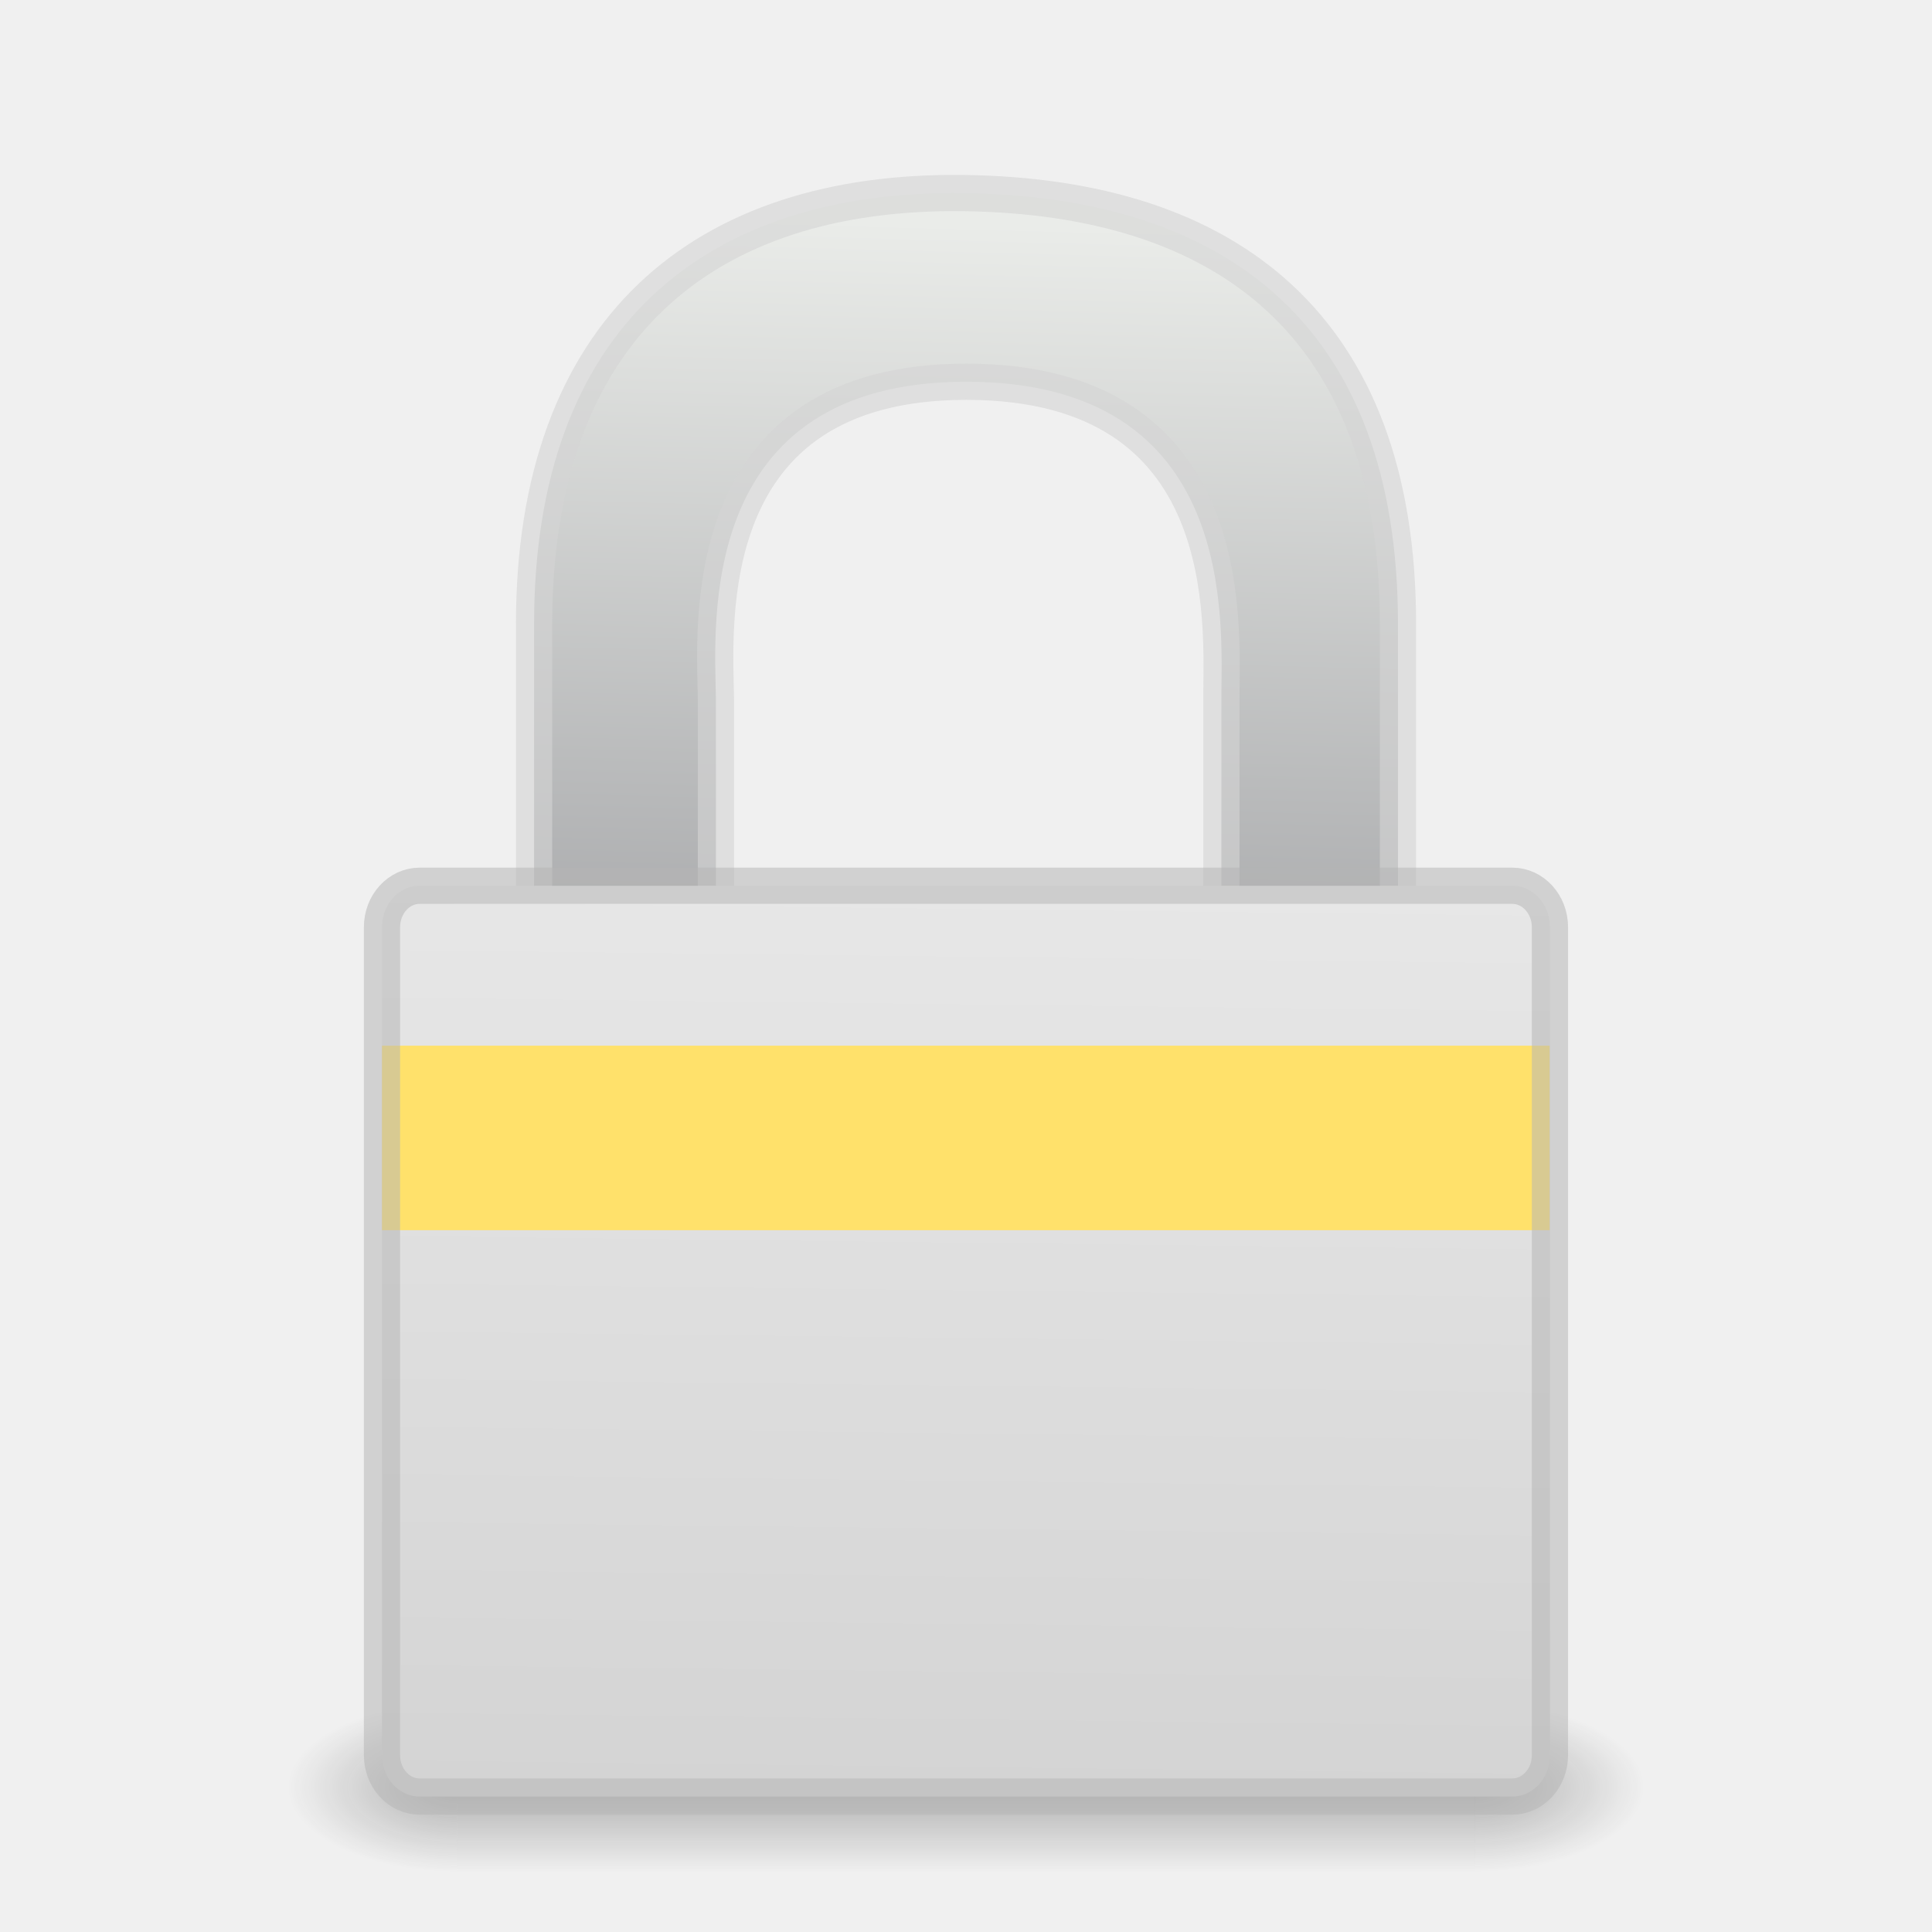
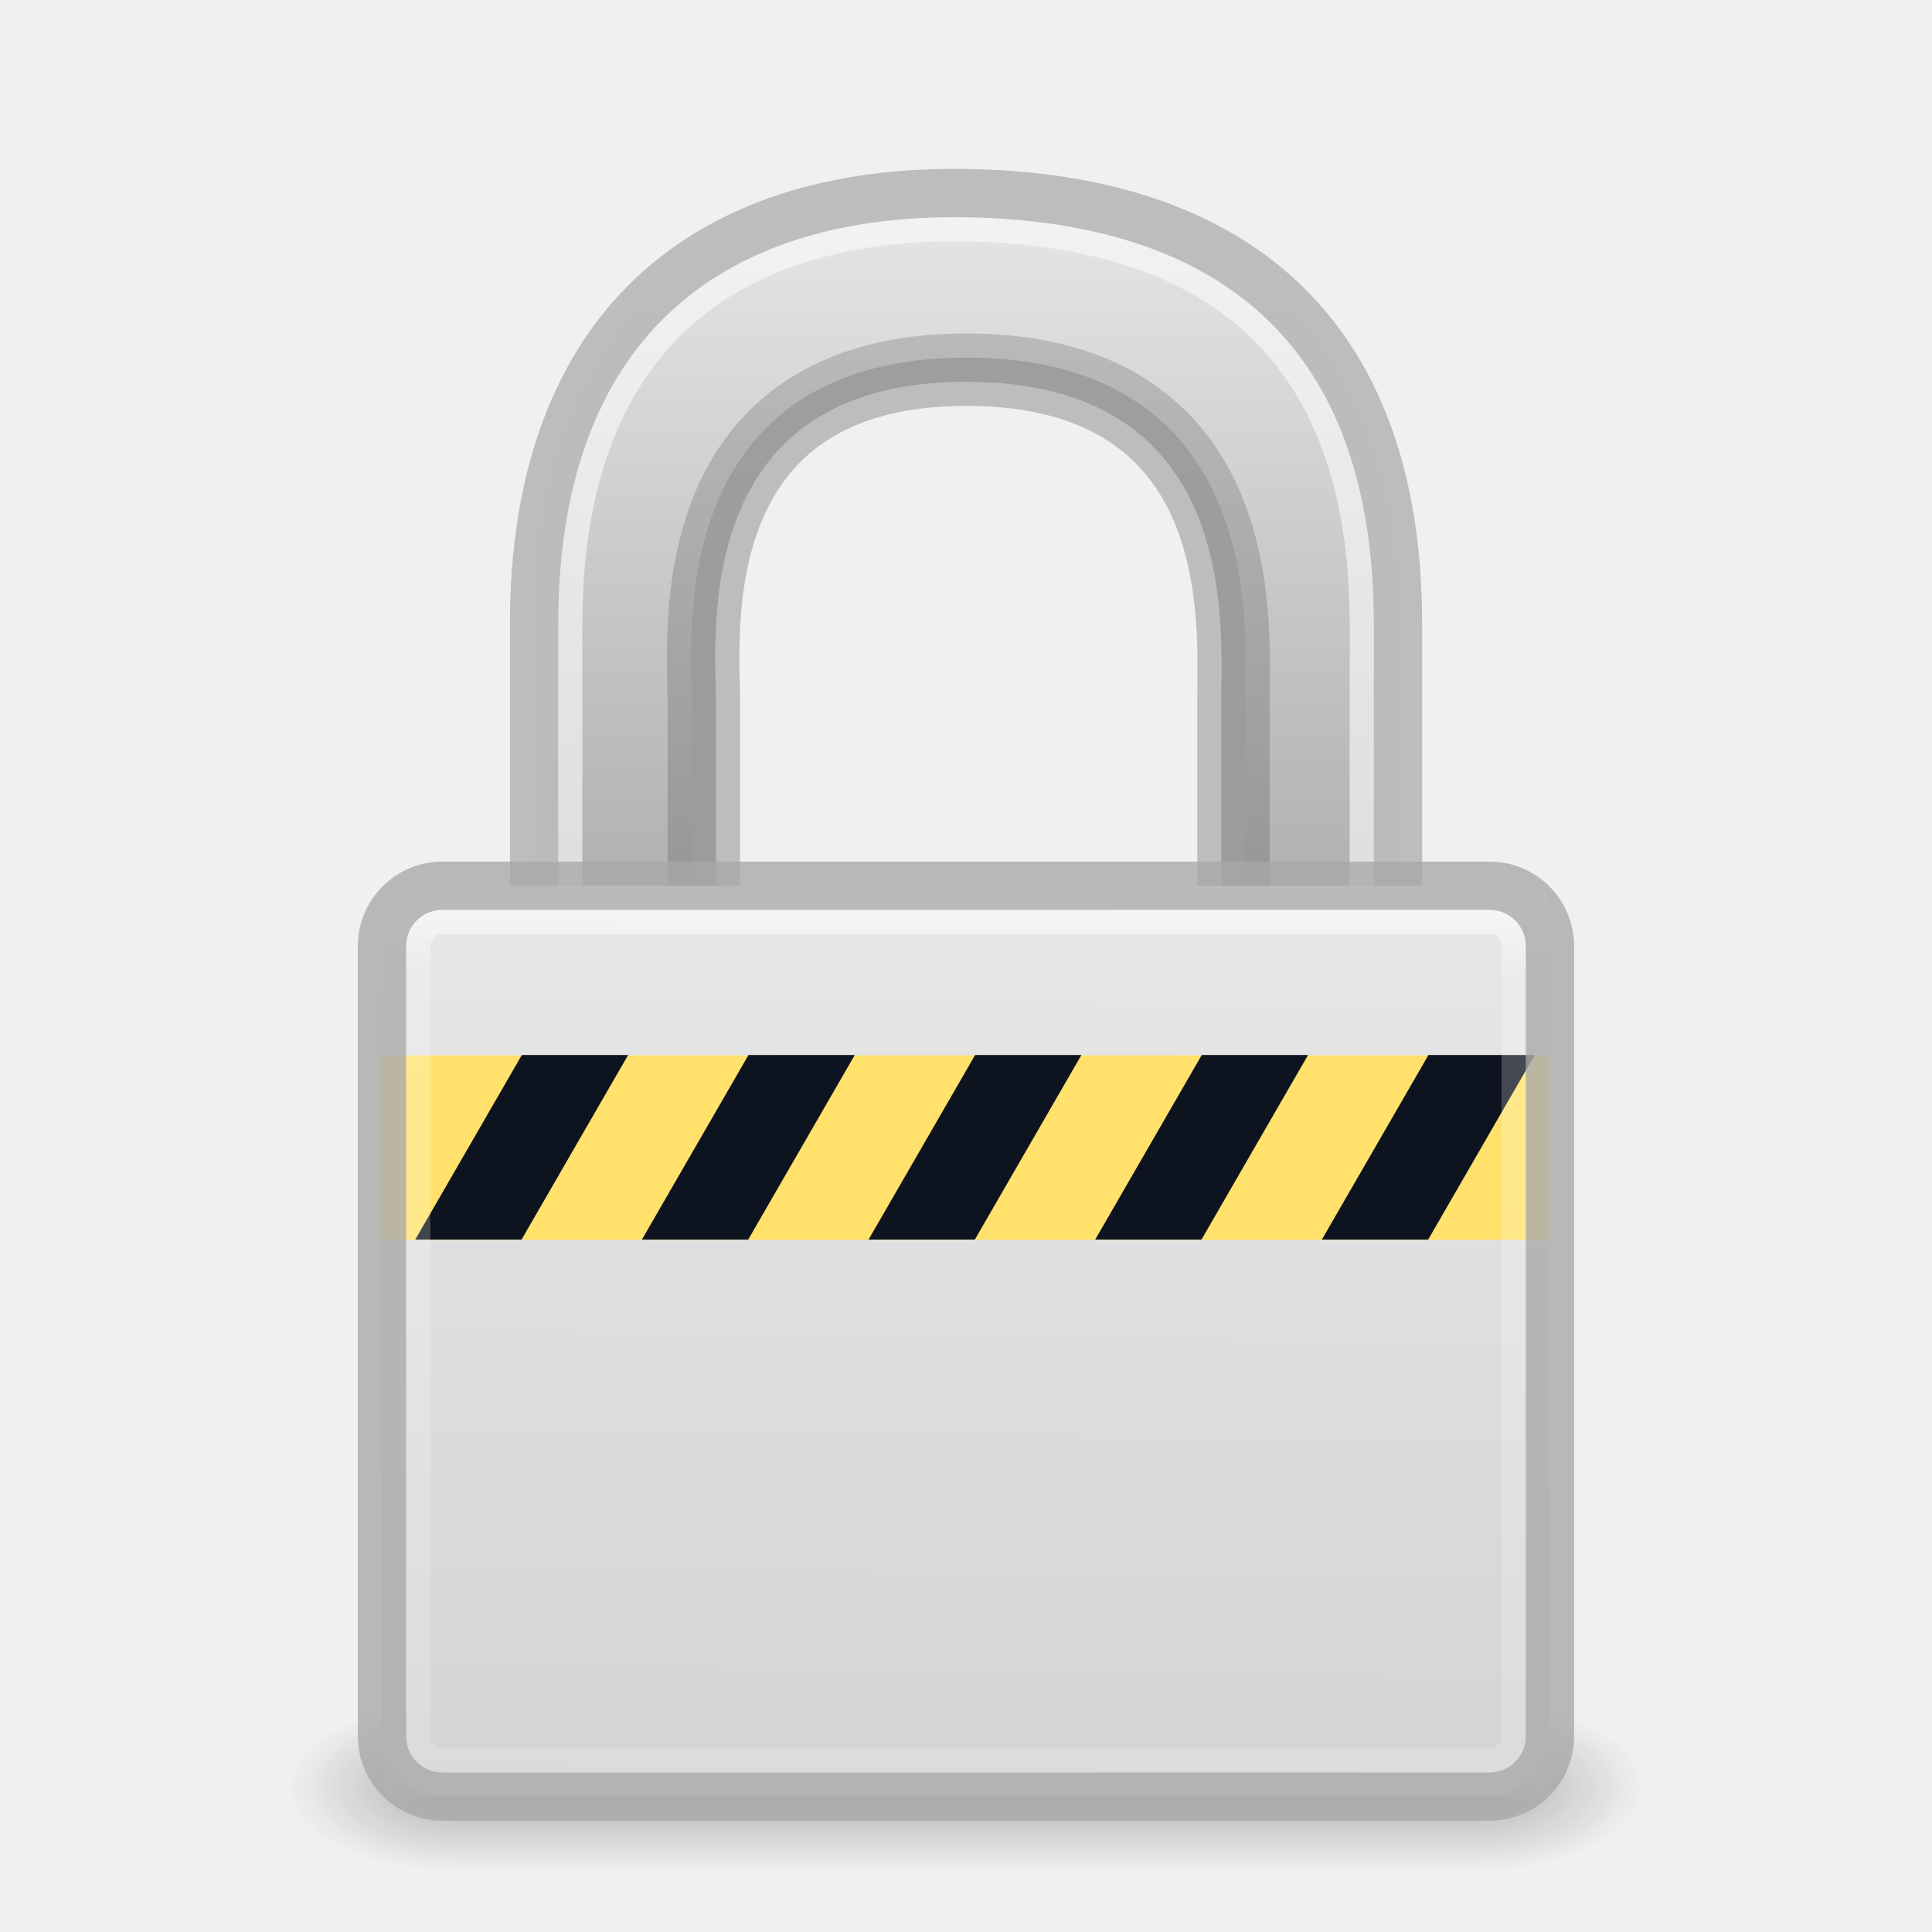
<svg xmlns="http://www.w3.org/2000/svg" xmlns:xlink="http://www.w3.org/1999/xlink" width="32" height="32" viewBox="0 0 32 32" version="1.1" id="SVGRoot">
  <defs id="defs3729">
+     <linearGradient id="linearGradient1091">
+       <stop offset="0" style="stop-color:#ffffff;stop-opacity:1" id="stop1083" />
+       <stop offset="0.089" style="stop-color:#ffffff;stop-opacity:0.235" id="stop1085" />
+       <stop offset="0.915" style="stop-color:#ffffff;stop-opacity:0.157" id="stop1087" />
+       <stop offset="1" style="stop-color:#ffffff;stop-opacity:0.392" id="stop1089" />
+     </linearGradient>
    <linearGradient id="linearGradient2127">
      <stop offset="0" style="stop-color:#eaece9;stop-opacity:1" id="stop2123" />
      <stop offset="1" style="stop-color:#abacae;stop-opacity:1" id="stop2125" />
    </linearGradient>
    <linearGradient id="linearGradient2081">
      <stop offset="0" style="stop-color:#ffffff;stop-opacity:1" id="stop2073" />
      <stop offset="0.107" style="stop-color:#ffffff;stop-opacity:0.235" id="stop2075" />
      <stop offset="0.932" style="stop-color:#ffffff;stop-opacity:0.157" id="stop2077" />
      <stop offset="1" style="stop-color:#ffffff;stop-opacity:0.392" id="stop2079" />
    </linearGradient>
    <linearGradient id="linearGradient2049">
      <stop offset="0" style="stop-color:#ffffff;stop-opacity:1" id="stop2041" />
      <stop offset="0.142" style="stop-color:#ffffff;stop-opacity:0.235" id="stop2043" />
      <stop offset="0.986" style="stop-color:#ffffff;stop-opacity:0.157" id="stop2045" />
      <stop offset="1" style="stop-color:#ffffff;stop-opacity:0.392" id="stop2047" />
    </linearGradient>
    <linearGradient id="linearGradient2005">
      <stop style="stop-color:#d4d4d4;stop-opacity:1;" offset="0" id="stop2001" />
      <stop style="stop-color:#fafafa;stop-opacity:1" offset="1" id="stop2003" />
    </linearGradient>
    <linearGradient id="linearGradient1442">
      <stop style="stop-color:#f8ffff;stop-opacity:1" offset="0" id="stop1438" />
      <stop style="stop-color:#fafafa;stop-opacity:1" offset="1" id="stop1440" />
    </linearGradient>
    <linearGradient id="linearGradient884">
      <stop style="stop-color:#36bebe;stop-opacity:1" offset="0" id="stop880" />
      <stop style="stop-color:#8cfcff;stop-opacity:1" offset="1" id="stop882" />
    </linearGradient>
    <filter style="color-interpolation-filters:sRGB" id="filter2385" x="-0.061" width="1.121" y="-1.914" height="4.828">
      <feGaussianBlur stdDeviation="1.209" id="feGaussianBlur2387" />
    </filter>
    <linearGradient xlink:href="#linearGradient884" id="linearGradient886" x1="7.894" y1="14.762" x2="7.841" y2="0.929" gradientUnits="userSpaceOnUse" gradientTransform="matrix(7.069583,0,0,7.069583,8.443331,-105.5567)" />
    <linearGradient xlink:href="#linearGradient1442" id="linearGradient1444" x1="24.049" y1="-21.021" x2="23.996" y2="5.098" gradientUnits="userSpaceOnUse" gradientTransform="matrix(2.131066,0,0,2.065559,13.85441,-34.62326)" />
    <linearGradient x1="76.523" y1="-9.023" x2="76.523" y2="3.451" id="linearGradient3149" xlink:href="#linearGradient4113" gradientUnits="userSpaceOnUse" gradientTransform="matrix(0.8955358,0,0,-0.8966327,-111.317,-44.54436)" />
    <linearGradient id="linearGradient4113">
      <stop id="stop4115" style="stop-color:#000000;stop-opacity:1" offset="0" />
      <stop id="stop4117" style="stop-color:#000000;stop-opacity:0" offset="1" />
    </linearGradient>
    <linearGradient x1="24" y1="5" x2="24" y2="43" id="linearGradient3159" xlink:href="#linearGradient3924-776" gradientUnits="userSpaceOnUse" gradientTransform="matrix(2.542396,0,0,2.542395,3.982518,-110.0175)" />
    <linearGradient id="linearGradient3924-776">
      <stop id="stop3124" style="stop-color:#ffffff;stop-opacity:1" offset="0" />
      <stop id="stop3126" style="stop-color:#ffffff;stop-opacity:0.235" offset="0.063" />
      <stop id="stop3128" style="stop-color:#ffffff;stop-opacity:0.157" offset="0.951" />
      <stop id="stop3130" style="stop-color:#ffffff;stop-opacity:0.392" offset="1" />
    </linearGradient>
    <radialGradient cx="6.73" cy="9.957" r="12.672" fx="6.2" fy="9.957" id="radialGradient3395" xlink:href="#linearGradient2867-449-88-871-390-598-476-591-434-148-57-177-8-3-3-6-4-8-8-8-5" gradientUnits="userSpaceOnUse" gradientTransform="matrix(0,25.08328,-30.79425,0,254.8159,-322.342)" />
    <linearGradient id="linearGradient2867-449-88-871-390-598-476-591-434-148-57-177-8-3-3-6-4-8-8-8-5">
      <stop id="stop3750-1-0-7-6-6-1-3-9-3" style="stop-color:#919caf;stop-opacity:1" offset="0" />
      <stop id="stop3752-3-7-4-0-32-8-923-0-7" style="stop-color:#68758e;stop-opacity:1" offset="0.262" />
      <stop id="stop3754-1-8-5-2-7-6-7-1-9" style="stop-color:#485a6c;stop-opacity:1" offset="0.705" />
      <stop id="stop3756-1-6-2-6-6-1-96-6-0" style="stop-color:#444c5c;stop-opacity:1" offset="1" />
    </linearGradient>
    <radialGradient cx="4.993" cy="43.5" r="2.5" fx="4.993" fy="43.5" id="radialGradient2455-1" xlink:href="#linearGradient3688-166-749-5" gradientUnits="userSpaceOnUse" gradientTransform="matrix(2.003784,0,0,1.4,27.98813,-17.4)" />
    <linearGradient id="linearGradient3688-166-749-5">
      <stop id="stop2883-0" style="stop-color:#181818;stop-opacity:1" offset="0" />
      <stop id="stop2885-5" style="stop-color:#181818;stop-opacity:0" offset="1" />
    </linearGradient>
    <radialGradient cx="4.993" cy="43.5" r="2.5" fx="4.993" fy="43.5" id="radialGradient2457-5" xlink:href="#linearGradient3688-166-749-5" gradientUnits="userSpaceOnUse" gradientTransform="matrix(2.003784,0,0,1.4,-20.01187,-104.4)" />
    <linearGradient x1="25.058" y1="47.028" x2="25.058" y2="39.999" id="linearGradient2459-7" xlink:href="#linearGradient3702-501-757-0" gradientUnits="userSpaceOnUse" />
    <linearGradient id="linearGradient3702-501-757-0">
      <stop id="stop2895-0" style="stop-color:#181818;stop-opacity:0" offset="0" />
      <stop id="stop2897-2" style="stop-color:#181818;stop-opacity:1" offset="0.5" />
      <stop id="stop2899-6" style="stop-color:#181818;stop-opacity:0" offset="1" />
    </linearGradient>
    <radialGradient cx="-4.029" cy="93.468" r="35.338" fx="-4.029" fy="93.468" id="radialGradient4377" xlink:href="#linearGradient4113" gradientUnits="userSpaceOnUse" gradientTransform="matrix(1.556392,0,0,0.1697883,70.27036,-14.8689)" />
    <linearGradient x1="8.643" y1="27.5" x2="23.3" y2="27.5" id="linearGradient3888-76" xlink:href="#linearGradient6057-35" gradientUnits="userSpaceOnUse" gradientTransform="matrix(-1.867169,0,0,1.500012,193.5339,-73.01307)" />
    <linearGradient id="linearGradient6057-35">
      <stop id="stop6059-0" style="stop-color:#ffffff;stop-opacity:1" offset="0" />
      <stop id="stop6061-4" style="stop-color:#ffffff;stop-opacity:0" offset="1" />
    </linearGradient>
    <linearGradient x1="8.643" y1="27.5" x2="23.3" y2="27.5" id="linearGradient3927-6" xlink:href="#linearGradient4113" gradientUnits="userSpaceOnUse" gradientTransform="matrix(-1.867169,0,0,1.500012,165.0446,-73.10499)" />
    <linearGradient x1="21.771" y1="14.871" x2="21.771" y2="27.925" id="linearGradient3059" xlink:href="#linearGradient5443" gradientUnits="userSpaceOnUse" gradientTransform="matrix(1.526316,0,0,1.428571,139.827,-54.47692)" />
    <linearGradient id="linearGradient5443">
      <stop id="stop5445" style="stop-color:#ffffff;stop-opacity:1" offset="0" />
      <stop id="stop5447" style="stop-color:#ffffff;stop-opacity:0.235" offset="0.033" />
      <stop id="stop5449" style="stop-color:#ffffff;stop-opacity:0.157" offset="0.986" />
      <stop id="stop5451" style="stop-color:#ffffff;stop-opacity:0.392" offset="1" />
    </linearGradient>
    <linearGradient x1="9" y1="29" x2="9" y2="14" id="linearGradient3062" xlink:href="#linearGradient6057-35" gradientUnits="userSpaceOnUse" gradientTransform="matrix(1.000008,0,0,1.400011,169.2483,-6.337521)" />
    <linearGradient x1="9" y1="29" x2="9" y2="14" id="linearGradient3065" xlink:href="#linearGradient6057-35" gradientUnits="userSpaceOnUse" gradientTransform="matrix(1.000008,0,0,1.400011,142.2481,-6.337521)" />
    <linearGradient x1="24" y1="29" x2="24" y2="14" id="linearGradient3068" xlink:href="#linearGradient5475" gradientUnits="userSpaceOnUse" gradientTransform="matrix(1.333333,0,0,1.400011,144.9147,-53.86295)" />
    <linearGradient id="linearGradient5475">
      <stop id="stop5477" style="stop-color:#d88f22;stop-opacity:1" offset="0" />
      <stop id="stop5479" style="stop-color:#d88f22;stop-opacity:0" offset="1" />
    </linearGradient>
    <linearGradient x1="9" y1="29" x2="9" y2="14" id="linearGradient3071" xlink:href="#linearGradient5475" gradientUnits="userSpaceOnUse" gradientTransform="matrix(1.333333,0,0,1.400011,140.9148,-53.86295)" />
    <radialGradient cx="16.824" cy="11.368" r="10.5" fx="16.777" fy="11.597" id="radialGradient3074" xlink:href="#linearGradient5409" gradientUnits="userSpaceOnUse" gradientTransform="matrix(0,2.22619,-3.210056,0,200.7402,-70.1533)" />
    <linearGradient id="linearGradient5409">
      <stop id="stop5411" style="stop-color:#f2e0c4;stop-opacity:1" offset="0" />
      <stop id="stop5559" style="stop-color:#e5af5b;stop-opacity:1" offset="0.765" />
      <stop id="stop5413" style="stop-color:#af6900;stop-opacity:1" offset="1" />
    </linearGradient>
-     <linearGradient x1="25.058" y1="47.028" x2="25.058" y2="39.999" id="linearGradient3087" xlink:href="#linearGradient3702-501-757-0" gradientUnits="userSpaceOnUse" gradientTransform="matrix(0.6017469,0,0,0.4011645,1.558075,108.1505)" />
+     <linearGradient x1="25.058" y1="47.028" x2="25.058" y2="39.999" id="linearGradient3087" xlink:href="#linearGradient3702-501-757-0" gradientUnits="userSpaceOnUse" gradientTransform="matrix(0.601747,0,0,0.4011645,1.558075,108.1505)" />
    <radialGradient cx="4.993" cy="43.5" r="2.5" fx="4.993" fy="43.5" id="radialGradient3090" xlink:href="#linearGradient3688-166-749-5" gradientUnits="userSpaceOnUse" gradientTransform="matrix(1.125386,0,0,0.5616303,-13.19851,-150.032)" />
    <radialGradient cx="4.993" cy="43.5" r="2.5" fx="4.993" fy="43.5" id="radialGradient3093" xlink:href="#linearGradient3688-166-749-5" gradientUnits="userSpaceOnUse" gradientTransform="matrix(1.125386,0,0,0.5616303,18.80149,101.1702)" />
    <radialGradient cx="18.031" cy="6.281" r="3.182" fx="18.031" fy="6.281" id="radialGradient3328" xlink:href="#linearGradient6057-35" gradientUnits="userSpaceOnUse" gradientTransform="matrix(0.9605048,0,0,0.9968005,140.6021,-58.40987)" />
    <linearGradient x1="32.128" y1="13.789" x2="35.021" y2="13.789" id="linearGradient3326" xlink:href="#linearGradient4113" gradientUnits="userSpaceOnUse" gradientTransform="matrix(-0.8563683,0,0,0.9968005,185.2485,-57.25031)" />
    <linearGradient x1="35.005" y1="14.85" x2="33.004" y2="14.85" id="linearGradient3324" xlink:href="#linearGradient4113" gradientUnits="userSpaceOnUse" gradientTransform="matrix(0.8563683,0,0,0.9968005,145.0769,-57.25031)" />
    <linearGradient id="linearGradient10591-4">
      <stop id="stop10593-3" style="stop-color:#cad0c6;stop-opacity:1" offset="0" />
      <stop id="stop10599-8" style="stop-color:#eaece9;stop-opacity:1" offset="0.5" />
      <stop id="stop10595-4" style="stop-color:#c5cbc0;stop-opacity:1" offset="1" />
    </linearGradient>
-     <linearGradient x1="24.937" y1="5.752" x2="24.499" y2="25.013" id="linearGradient4076" xlink:href="#linearGradient2127" gradientUnits="userSpaceOnUse" gradientTransform="matrix(0.5327226,0,0,0.6200815,3.177315,96.15061)" />
-     <mask maskUnits="userSpaceOnUse" id="mask1967">
-       <rect style="opacity:1;fill:#ffffff;fill-opacity:1;fill-rule:evenodd;stroke:none;stroke-width:0.52;stroke-linecap:round;stroke-linejoin:round;stroke-miterlimit:4;stroke-dasharray:none;stroke-dashoffset:0;stroke-opacity:0.514;paint-order:markers fill stroke" id="rect1969" width="30.965" height="4.893" x="211.823" y="-23.266" />
-     </mask>
-     <linearGradient xlink:href="#linearGradient2005" id="linearGradient2007" x1="164.561" y1="-12.913" x2="165.123" y2="-60.975" gradientUnits="userSpaceOnUse" gradientTransform="matrix(0.624029,0,0,0.624029,-86.49568,133.7214)" />
+     <linearGradient x1="24.46" y1="3.489" x2="24.499" y2="25.013" id="linearGradient4076" xlink:href="#linearGradient2127" gradientUnits="userSpaceOnUse" gradientTransform="matrix(0.5327226,0,0,0.6200815,3.177316,96.15061)" />
+     <linearGradient xlink:href="#linearGradient2005" id="linearGradient2007" x1="164.561" y1="-12.913" x2="165.123" y2="-60.975" gradientUnits="userSpaceOnUse" gradientTransform="matrix(0.624029,0,0,0.624029,-86.49569,133.7214)" />
    <linearGradient xlink:href="#linearGradient2049" id="linearGradient2039" x1="72.478" y1="54.631" x2="72.17" y2="103.73" gradientUnits="userSpaceOnUse" />
-     <linearGradient xlink:href="#linearGradient2005" id="linearGradient2059" gradientUnits="userSpaceOnUse" gradientTransform="matrix(1.887226,0,0,1.887226,-239.2402,126.6754)" x1="164.561" y1="-12.913" x2="165.123" y2="-60.975" />
-     <mask maskUnits="userSpaceOnUse" id="mask2055">
-       <rect width="58.504" height="45.625" rx="1.887" ry="2.074" x="41.481" y="56.965" id="rect2057" style="color:#000000;display:inline;overflow:visible;visibility:visible;fill:url(#linearGradient2059);fill-opacity:1;fill-rule:nonzero;stroke:none;stroke-width:1.978px;marker:none;enable-background:accumulate" />
-     </mask>
-     <linearGradient xlink:href="#linearGradient2081" id="linearGradient2071" x1="71.405" y1="22.23" x2="71.315" y2="60.667" gradientUnits="userSpaceOnUse" />
-     <linearGradient xlink:href="#linearGradient10591-4" id="linearGradient2091" gradientUnits="userSpaceOnUse" gradientTransform="matrix(1.616161,0,0,1.881188,31.83369,12.89111)" x1="10.651" y1="2.914" x2="27.192" y2="17.47" />
-     <mask maskUnits="userSpaceOnUse" id="mask2087">
-       <path d="M 49.03,58.355 V 43.792 c 0,-14.805 8.497,-21.839 21.624,-21.654 13.199,0.185 21.786,6.674 21.786,21.654 V 58.825 h -8.874 V 47.554 c 0,-3.762 0.919,-15.937 -12.819,-15.937 -13.625,0 -12.632,12.25 -12.579,15.922 v 10.879 z" id="path2089" style="fill:url(#linearGradient2091);fill-opacity:1;fill-rule:evenodd;stroke:none;stroke-width:1.887" />
-     </mask>
+     <clipPath clipPathUnits="userSpaceOnUse" id="clipPath1029">
+       <path d="M 35.382,60.546 V 41.345 c 0,-19.52 11.203,-28.794 28.511,-28.55 17.402,0.244 28.724,8.8 28.724,28.55 V 61.166 H 80.918 V 46.306 c 0,-4.961 1.211,-21.013 -16.902,-21.013 -17.964,0 -16.655,16.151 -16.586,20.993 v 14.344 z" id="path1031" style="fill:url(#linearGradient1033);fill-opacity:1;fill-rule:evenodd;stroke:none;stroke-width:1.887" />
+     </clipPath>
+     <linearGradient xlink:href="#linearGradient2127" id="linearGradient1033" gradientUnits="userSpaceOnUse" gradientTransform="matrix(2.130891,0,0,2.480326,12.70926,0.6024229)" x1="24.46" y1="3.489" x2="24.499" y2="25.013" />
+     <clipPath clipPathUnits="userSpaceOnUse" id="clipPath1043">
+       <rect y="-23.266" x="211.823" height="4.893" width="30.965" id="rect1045" style="opacity:1;fill:#ffffff;fill-opacity:1;fill-rule:evenodd;stroke:none;stroke-width:0.52;stroke-linecap:round;stroke-linejoin:round;stroke-miterlimit:4;stroke-dasharray:none;stroke-dashoffset:0;stroke-opacity:0.514;paint-order:markers fill stroke" />
+     </clipPath>
+     <clipPath clipPathUnits="userSpaceOnUse" id="clipPath1067">
+       <path style="fill:url(#linearGradient1071);fill-opacity:1;fill-rule:evenodd;stroke:none;stroke-width:1.887" id="path1069" d="M 49.03,58.355 V 43.792 c 0,-14.805 8.497,-21.839 21.624,-21.654 13.199,0.185 21.786,6.674 21.786,21.654 V 58.825 h -8.874 V 47.554 c 0,-3.762 0.919,-15.937 -12.819,-15.937 -13.625,0 -12.632,12.25 -12.579,15.922 v 10.879 z" />
+     </clipPath>
+     <linearGradient xlink:href="#linearGradient10591-4" id="linearGradient1071" gradientUnits="userSpaceOnUse" gradientTransform="matrix(1.616161,0,0,1.881188,31.83369,12.89111)" x1="10.651" y1="2.914" x2="27.192" y2="17.47" />
+     <clipPath clipPathUnits="userSpaceOnUse" id="clipPath1095">
+       <rect y="83.204" x="19.636" height="29.74" width="88.727" id="rect1097" style="opacity:1;fill:#555761;fill-opacity:1;stroke:none;stroke-width:0.9;stroke-miterlimit:4;stroke-dasharray:none;stroke-opacity:1" />
+     </clipPath>
+     <clipPath clipPathUnits="userSpaceOnUse" id="clipPath1773">
+       <rect style="color:#000000;display:inline;overflow:visible;visibility:visible;fill:none;fill-opacity:1;fill-rule:nonzero;stroke:#a8a8a8;stroke-width:1;stroke-miterlimit:4;stroke-dasharray:none;stroke-opacity:0.774;marker:none;enable-background:accumulate" id="rect1775" y="56.965" x="41.481" ry="1" rx="1" height="45.625" width="58.504" />
+     </clipPath>
  </defs>
  <g id="layer1" transform="translate(0,16)" style="display:none">
    <path d="m 119,1.001 a 55,6 0 0 1 -110,0 55,6 0 1 1 110,0 z" id="path3041" style="color:#000000;display:inline;overflow:visible;visibility:visible;opacity:0.2;fill:url(#radialGradient4377);fill-opacity:1;fill-rule:nonzero;stroke:none;stroke-width:1;marker:none;enable-background:accumulate" />
    <g transform="matrix(2.699999,0,0,0.5555561,1.199999,-23.11112)" id="g2036" style="display:inline">
      <g transform="matrix(1.052632,0,0,1.285713,-1.263158,-13.42854)" id="g3712" style="opacity:0.4">
        <rect width="5" height="7" x="38" y="40" id="rect2801" style="fill:url(#radialGradient2455-1);fill-opacity:1;stroke:none" />
        <rect width="5" height="7" x="-10" y="-47" transform="scale(-1)" id="rect3696" style="fill:url(#radialGradient2457-5);fill-opacity:1;stroke:none" />
        <rect width="28" height="7" x="10" y="40" id="rect3700" style="fill:url(#linearGradient2459-7);fill-opacity:1;stroke:none" />
      </g>
    </g>
    <path id="rect2099" style="opacity:0.417;fill:#53676c;fill-opacity:1;stroke-width:0.448;filter:url(#filter2385)" d="m 4.176,18.059 c -2.881,0 -5.201,0.34 -5.201,0.76 0,0.42 2.32,0.758 5.201,0.758 H 41.605 c 2.881,0 5.201,-0.338 5.201,-0.758 0,-0.42 -2.32,-0.76 -5.201,-0.76 z" transform="matrix(2.0335,0,0,1.726513,14.13806,-32.25829)" />
    <path id="rect3747" style="opacity:1;fill:url(#linearGradient886);fill-opacity:1;stroke:#347d7d;stroke-width:2.632;stroke-linecap:round;stroke-linejoin:round;stroke-miterlimit:4;stroke-dasharray:none;stroke-opacity:0.353" d="m 18.344,-97.684 c -1.124,0 -2.029,0.917 -2.029,2.057 v 93.255 c 0,1.139 0.905,2.057 2.029,2.057 H 111.656 c 1.124,0 2.029,-0.917 2.029,-2.057 V -95.628 c 0,-1.139 -0.905,-2.057 -2.029,-2.057 z" />
    <g style="display:inline" id="g3532-1" transform="matrix(1.123442,0,-0.7136519,1.260733,157.0523,-7.731172)" />
    <g style="display:inline;fill:#fce94f;stroke:none" id="g3557-05" transform="matrix(1.123442,0,-0.7136519,1.260733,157.0523,-7.731172)" />
    <g id="layer10" style="display:inline" transform="matrix(1.142857,0,0,1.142857,-543.4921,502.675)" />
    <g id="layer13" style="display:inline" transform="matrix(1.142857,0,0,1.142857,-543.4921,502.675)" />
    <g id="layer14" transform="matrix(1.142857,0,0,1.142857,-543.4921,502.675)" />
    <g id="layer15" style="display:inline" transform="matrix(1.142857,0,0,1.142857,-543.4921,502.675)" />
    <g id="g71291" style="display:inline" transform="matrix(1.142857,0,0,1.142857,-543.4921,502.675)" />
    <g id="g4953" style="display:inline" transform="matrix(1.142857,0,0,1.142857,-543.4921,502.675)" />
    <g id="layer12" style="display:inline" transform="matrix(1.142857,0,0,1.142857,-543.4921,502.675)" />
    <g style="display:inline;fill:#3a4351;fill-opacity:1" id="g3532-1-2" transform="matrix(1.123442,0,-0.7136519,1.260733,157.0523,-7.731171)" />
    <g style="display:inline;fill:#3a4351;fill-opacity:1;stroke:none" id="g3557-05-9" transform="matrix(1.123442,0,-0.7136519,1.260733,157.0523,-7.731171)" />
    <g id="layer10-2" style="display:inline;fill:#3a4351;fill-opacity:1" transform="matrix(1.142857,0,0,1.142857,-543.4921,502.675)" />
    <g id="layer13-5" style="display:inline;fill:#3a4351;fill-opacity:1" transform="matrix(1.142857,0,0,1.142857,-543.4921,502.675)" />
    <g style="fill:#3a4351;fill-opacity:1" id="layer14-4" transform="matrix(1.142857,0,0,1.142857,-543.4921,502.675)" />
    <g id="layer15-3" style="display:inline;fill:#3a4351;fill-opacity:1" transform="matrix(1.142857,0,0,1.142857,-543.4921,502.675)" />
    <g id="g71291-8" style="display:inline;fill:#3a4351;fill-opacity:1" transform="matrix(1.142857,0,0,1.142857,-543.4921,502.675)" />
    <g id="g4953-4" style="display:inline;fill:#3a4351;fill-opacity:1" transform="matrix(1.142857,0,0,1.142857,-543.4921,502.675)" />
    <g id="layer12-6" style="display:inline;fill:#3a4351;fill-opacity:1" transform="matrix(1.142857,0,0,1.142857,-543.4921,502.675)" />
    <path style="color:#000000;display:inline;overflow:visible;visibility:visible;opacity:0.15;fill:#000000;fill-opacity:1;fill-rule:nonzero;stroke:#000000;stroke-width:2.057;stroke-opacity:0.533;marker:none;enable-background:accumulate" id="rect2822-6" d="m 65,-74.652 c -8.853,0 -15.981,5.763 -15.981,12.854 v 6.13 c -4.427,0 -7.991,2.822 -7.991,6.328 v 18.984 c 0,3.506 3.564,6.328 7.991,6.328 h 31.962 c 4.427,0 7.991,-2.822 7.991,-6.328 V -49.34 c 0,-3.506 -3.564,-6.328 -7.991,-6.328 v -6.13 c 0,-7.09 -7.128,-12.854 -15.981,-12.854 z m 0,6.328 c 4.427,0 7.991,2.799 7.991,6.328 v 6.328 H 57.009 v -6.328 c 0,-3.529 3.564,-6.328 7.991,-6.328 z" />
    <path style="color:#000000;display:inline;overflow:visible;visibility:visible;opacity:0.15;fill:#000000;fill-opacity:1;fill-rule:nonzero;stroke:none;stroke-width:2.147;stroke-opacity:0.533;marker:none;enable-background:accumulate" id="rect2822-6-9" d="m 65,-75.676 c -8.658,0 -15.628,5.644 -15.628,12.587 v 6.003 c -4.329,0 -7.814,2.764 -7.814,6.197 v 18.59 c 0,3.433 3.485,6.197 7.814,6.197 h 31.256 c 4.329,0 7.814,-2.764 7.814,-6.197 v -18.59 c 0,-3.433 -3.485,-6.197 -7.814,-6.197 v -6.003 c 0,-6.943 -6.97,-12.587 -15.628,-12.587 z m 0,6.197 c 4.329,0 7.814,2.741 7.814,6.197 v 6.197 H 57.186 v -6.197 c 0,-3.456 3.485,-6.197 7.814,-6.197 z" />
    <path style="color:#000000;display:inline;overflow:visible;visibility:visible;fill:url(#linearGradient1444);fill-opacity:1;fill-rule:nonzero;stroke:none;stroke-width:2.147;marker:none;enable-background:accumulate" id="rect2822" d="m 65,-78 c -8.658,0 -15.628,5.644 -15.628,12.587 v 6.003 c -4.329,0 -7.814,2.764 -7.814,6.197 v 18.59 c 0,3.433 3.485,6.197 7.814,6.197 h 31.256 c 4.329,0 7.814,-2.764 7.814,-6.197 v -18.59 c 0,-3.433 -3.485,-6.197 -7.814,-6.197 v -6.003 C 80.628,-72.356 73.658,-78 65,-78 Z m 0,6.197 c 4.329,0 7.814,2.741 7.814,6.197 v 6.197 H 57.186 v -6.197 c 0,-3.456 3.485,-6.197 7.814,-6.197 z" />
    <g id="layer10-9" style="display:inline" transform="translate(-330.0812,574.547)" />
    <g id="layer13-6" style="display:inline" transform="translate(-330.0812,574.547)" />
    <g id="layer14-1" transform="translate(-330.0812,574.547)" />
    <g id="layer15-0" style="display:inline" transform="translate(-330.0812,574.547)" />
    <g id="g71291-3" style="display:inline" transform="translate(-330.0812,574.547)" />
    <g id="g4953-7" style="display:inline" transform="translate(-330.0812,574.547)" />
    <g id="layer12-65" style="display:inline" transform="translate(-330.0812,574.547)" />
    <rect width="94.069" height="94.069" rx="2.473" ry="2.274" x="17.966" y="-96.034" id="rect6741-7" style="opacity:0.3;fill:none;stroke:url(#linearGradient3159);stroke-width:0.931;stroke-linecap:round;stroke-linejoin:round;stroke-miterlimit:4;stroke-dasharray:none;stroke-dashoffset:0;stroke-opacity:1" />
  </g>
  <g id="layer3" style="display:none" transform="translate(0,-96)">
-     <rect style="opacity:0.354;fill:#919191;fill-opacity:1;fill-rule:evenodd;stroke:none;stroke-width:1;stroke-linecap:round;stroke-linejoin:round;stroke-miterlimit:4;stroke-dasharray:none;stroke-dashoffset:0;stroke-opacity:0.608;paint-order:markers fill stroke" id="rect2119" width="32" height="32" x="0" y="96" rx="0.472" ry="0.518" />
+     <rect style="opacity:0.354;fill:#919191;fill-opacity:1;fill-rule:evenodd;stroke:none;stroke-width:1;stroke-linecap:round;stroke-linejoin:round;stroke-miterlimit:4;stroke-dasharray:none;stroke-dashoffset:0;stroke-opacity:0.608;paint-order:markers fill stroke" id="rect2119" width="32" height="32" x="0" y="96" rx="1.887" ry="2.074" />
  </g>
  <g id="layer2" transform="translate(0,-96)">
    <path style="fill:url(#linearGradient4076);fill-opacity:1;fill-rule:evenodd;stroke:none;stroke-width:1.887" id="path2086-6" d="m 8.846,111.136 v -4.8 c 0,-4.88 2.801,-7.199 7.128,-7.138 4.351,0.061 7.181,2.2 7.181,7.138 v 4.955 h -2.925 v -3.715 c 0,-1.24 0.303,-5.253 -4.226,-5.253 -4.491,0 -4.164,4.038 -4.146,5.248 v 3.586 z" />
-     <path d="M 49.03,58.355 V 43.792 c 0,-14.805 8.497,-21.839 21.624,-21.654 13.199,0.185 21.786,6.674 21.786,21.654 V 58.825 h -8.874 V 47.554 c 0,-3.762 0.919,-15.937 -12.819,-15.937 -13.625,0 -12.632,12.25 -12.579,15.922 v 10.879 z" id="path2063" style="fill:none;fill-opacity:1;fill-rule:evenodd;stroke:url(#linearGradient2071);stroke-width:3.641;stroke-miterlimit:4;stroke-dasharray:none" mask="url(#mask2087)" transform="matrix(0.3296223,0,0,0.3296223,-7.315779,91.90141)" />
-     <path d="m 8.846,111.136 v -4.8 c 0,-4.88 2.801,-7.199 7.128,-7.138 4.351,0.061 7.181,2.2 7.181,7.138 v 4.955 h -2.925 v -3.715 c 0,-1.24 0.303,-5.253 -4.226,-5.253 -4.491,0 -4.164,4.038 -4.146,5.248 v 3.586 z" id="path2093" style="fill:none;fill-opacity:1;fill-rule:evenodd;stroke:#d4d4d4;stroke-width:0.6;stroke-miterlimit:4;stroke-dasharray:none;stroke-opacity:0.608" />
+     <path d="M 49.03,58.355 V 43.792 c 0,-14.805 8.497,-21.839 21.624,-21.654 13.199,0.185 21.786,6.674 21.786,21.654 V 58.825" id="path2063" style="fill:none;fill-opacity:1;fill-rule:evenodd;stroke:#fafafa;stroke-width:4.854;stroke-opacity:0.615;stroke-miterlimit:4;stroke-dasharray:none" mask="none" transform="matrix(0.3296223,0,0,0.3296223,-7.315779,91.90141)" clip-path="url(#clipPath1067)" />
+     <path d="m 8.846,111.136 v -4.8 c 0,-4.88 2.801,-7.199 7.128,-7.138 4.351,0.061 7.181,2.2 7.181,7.138 v 4.955 h -2.925 v -3.715 c 0,-1.24 0.303,-5.253 -4.226,-5.253 -4.491,0 -4.164,4.038 -4.146,5.248 v 3.586 z" id="path2093" style="fill:none;fill-opacity:1;fill-rule:evenodd;stroke:#b7b7b7;stroke-width:0.8;stroke-miterlimit:4;stroke-dasharray:none;stroke-opacity:0.899" />
+     <path style="fill:none;fill-opacity:1;fill-rule:evenodd;stroke:#282828;stroke-width:6.4;stroke-miterlimit:4;stroke-dasharray:none;stroke-opacity:0.188" id="path1023" d="M 80.918,61.166 V 46.306 c 0,-4.961 1.211,-21.013 -16.902,-21.013 -17.964,0 -16.655,16.151 -16.586,20.993 v 14.344" clip-path="url(#clipPath1029)" transform="matrix(0.25,0,0,0.25,0,96)" />
    <rect style="opacity:0.3;fill:url(#radialGradient3093);fill-opacity:1;stroke:none;stroke-width:1.887" id="rect2801-9" y="124.197" x="24.424" height="2.808" width="2.808" />
    <rect style="opacity:0.3;fill:url(#radialGradient3090);fill-opacity:1;stroke:none;stroke-width:1.887" id="rect3696-3" transform="scale(-1)" y="-127.005" x="-7.576" height="2.808" width="2.808" />
    <rect style="opacity:0.3;fill:url(#linearGradient3087);fill-opacity:1;stroke:none;stroke-width:1.887" id="rect3700-3" y="124.197" x="7.576" height="2.808" width="16.849" />
-     <rect style="color:#000000;display:inline;overflow:visible;visibility:visible;fill:url(#linearGradient2007);fill-opacity:1;fill-rule:nonzero;stroke:none;stroke-width:1.978px;marker:none;enable-background:accumulate" id="rect3186-2" y="110.671" x="6.327" ry="0.686" rx="0.624" height="15.086" width="19.345" />
-     <g style="stroke-width:3.024" id="g1999" transform="matrix(0.624029,0,0,0.624029,-86.49568,133.041)">
-       <g style="stroke-width:3.024" id="g1988">
-         <g style="stroke-width:3.024" id="g1978" transform="matrix(1.000922,0,0,1.000922,-63.28798,1.309232)">
-           <rect y="-32.882" x="211.839" height="4.893" width="30.965" id="rect1061" style="opacity:1;fill:#ffe16b;fill-opacity:1;fill-rule:evenodd;stroke:none;stroke-width:1.573;stroke-linecap:round;stroke-linejoin:round;stroke-miterlimit:4;stroke-dasharray:none;stroke-dashoffset:0;stroke-opacity:0.514;paint-order:markers fill stroke" />
-           <g style="stroke-width:3.024" transform="translate(0,-9.624455)" mask="url(#mask1967)" id="g1955">
-             <path d="m 210.563,-14.632 c 0,0 7.723,-13.376 7.723,-13.376 0,0 2.114,1.22 2.114,1.22 0,0 -7.723,13.376 -7.723,13.376 0,0 -2.114,-1.22 -2.114,-1.22" style="opacity:1;fill:#0e141f;fill-opacity:1;fill-rule:evenodd;stroke:none;stroke-width:0.785;stroke-linecap:round;stroke-linejoin:round;stroke-miterlimit:4;stroke-dasharray:none;stroke-dashoffset:0;stroke-opacity:0.514;paint-order:markers fill stroke" id="path1945" />
-             <path d="m 216.573,-14.632 c 0,0 7.723,-13.376 7.723,-13.376 0,0 2.114,1.22 2.114,1.22 0,0 -7.723,13.376 -7.723,13.376 0,0 -2.114,-1.22 -2.114,-1.22" style="opacity:1;fill:#0e141f;fill-opacity:1;fill-rule:evenodd;stroke:none;stroke-width:0.785;stroke-linecap:round;stroke-linejoin:round;stroke-miterlimit:4;stroke-dasharray:none;stroke-dashoffset:0;stroke-opacity:0.514;paint-order:markers fill stroke" id="path1947" />
-             <path d="m 222.583,-14.632 c 0,0 7.723,-13.376 7.723,-13.376 0,0 2.114,1.22 2.114,1.22 0,0 -7.723,13.376 -7.723,13.376 0,0 -2.114,-1.22 -2.114,-1.22" style="opacity:1;fill:#0e141f;fill-opacity:1;fill-rule:evenodd;stroke:none;stroke-width:0.785;stroke-linecap:round;stroke-linejoin:round;stroke-miterlimit:4;stroke-dasharray:none;stroke-dashoffset:0;stroke-opacity:0.514;paint-order:markers fill stroke" id="path1949" />
-             <path d="m 228.593,-14.632 c 0,0 7.723,-13.376 7.723,-13.376 0,0 2.114,1.22 2.114,1.22 0,0 -7.723,13.376 -7.723,13.376 0,0 -2.114,-1.22 -2.114,-1.22" style="opacity:1;fill:#0e141f;fill-opacity:1;fill-rule:evenodd;stroke:none;stroke-width:0.785;stroke-linecap:round;stroke-linejoin:round;stroke-miterlimit:4;stroke-dasharray:none;stroke-dashoffset:0;stroke-opacity:0.514;paint-order:markers fill stroke" id="path1951" />
-             <path d="m 234.604,-14.632 c 0,0 7.723,-13.376 7.723,-13.376 0,0 2.114,1.22 2.114,1.22 0,0 -7.723,13.376 -7.723,13.376 0,0 -2.114,-1.22 -2.114,-1.22" style="opacity:1;fill:#0e141f;fill-opacity:1;fill-rule:evenodd;stroke:none;stroke-width:0.785;stroke-linecap:round;stroke-linejoin:round;stroke-miterlimit:4;stroke-dasharray:none;stroke-dashoffset:0;stroke-opacity:0.514;paint-order:markers fill stroke" id="path1953" />
-           </g>
-         </g>
-       </g>
+     <rect style="color:#000000;display:inline;overflow:visible;visibility:visible;fill:url(#linearGradient2007);fill-opacity:1;fill-rule:nonzero;stroke:none;stroke-width:1.978px;marker:none;enable-background:accumulate" id="rect3186-2" y="110.671" x="6.327" ry="1" rx="1" height="15.086" width="19.345" />
+     <rect style="opacity:1;fill:#ffe16b;fill-opacity:1;fill-rule:evenodd;stroke:none;stroke-width:0.983;stroke-linecap:round;stroke-linejoin:round;stroke-miterlimit:4;stroke-dasharray:none;stroke-dashoffset:0;stroke-opacity:0.514;paint-order:markers fill stroke" id="rect1061" width="19.341" height="3.056" x="6.326" y="113.48" />
+     <g id="g1955" mask="none" transform="matrix(0.6246046,0,0,0.6246046,-125.9892,128.0068)" style="stroke-width:3.024" clip-path="url(#clipPath1043)">
+       <path id="path1945" style="opacity:1;fill:#0e141f;fill-opacity:1;fill-rule:evenodd;stroke:none;stroke-width:0.785;stroke-linecap:round;stroke-linejoin:round;stroke-miterlimit:4;stroke-dasharray:none;stroke-dashoffset:0;stroke-opacity:0.514;paint-order:markers fill stroke" d="m 210.563,-14.632 c 0,0 7.723,-13.376 7.723,-13.376 0,0 2.114,1.22 2.114,1.22 0,0 -7.723,13.376 -7.723,13.376 0,0 -2.114,-1.22 -2.114,-1.22" />
+       <path id="path1947" style="opacity:1;fill:#0e141f;fill-opacity:1;fill-rule:evenodd;stroke:none;stroke-width:0.785;stroke-linecap:round;stroke-linejoin:round;stroke-miterlimit:4;stroke-dasharray:none;stroke-dashoffset:0;stroke-opacity:0.514;paint-order:markers fill stroke" d="m 216.573,-14.632 c 0,0 7.723,-13.376 7.723,-13.376 0,0 2.114,1.22 2.114,1.22 0,0 -7.723,13.376 -7.723,13.376 0,0 -2.114,-1.22 -2.114,-1.22" />
+       <path id="path1949" style="opacity:1;fill:#0e141f;fill-opacity:1;fill-rule:evenodd;stroke:none;stroke-width:0.785;stroke-linecap:round;stroke-linejoin:round;stroke-miterlimit:4;stroke-dasharray:none;stroke-dashoffset:0;stroke-opacity:0.514;paint-order:markers fill stroke" d="m 222.583,-14.632 c 0,0 7.723,-13.376 7.723,-13.376 0,0 2.114,1.22 2.114,1.22 0,0 -7.723,13.376 -7.723,13.376 0,0 -2.114,-1.22 -2.114,-1.22" />
+       <path id="path1951" style="opacity:1;fill:#0e141f;fill-opacity:1;fill-rule:evenodd;stroke:none;stroke-width:0.785;stroke-linecap:round;stroke-linejoin:round;stroke-miterlimit:4;stroke-dasharray:none;stroke-dashoffset:0;stroke-opacity:0.514;paint-order:markers fill stroke" d="m 228.593,-14.632 c 0,0 7.723,-13.376 7.723,-13.376 0,0 2.114,1.22 2.114,1.22 0,0 -7.723,13.376 -7.723,13.376 0,0 -2.114,-1.22 -2.114,-1.22" />
+       <path id="path1953" style="opacity:1;fill:#0e141f;fill-opacity:1;fill-rule:evenodd;stroke:none;stroke-width:0.785;stroke-linecap:round;stroke-linejoin:round;stroke-miterlimit:4;stroke-dasharray:none;stroke-dashoffset:0;stroke-opacity:0.514;paint-order:markers fill stroke" d="m 234.604,-14.632 c 0,0 7.723,-13.376 7.723,-13.376 0,0 2.114,1.22 2.114,1.22 0,0 -7.723,13.376 -7.723,13.376 0,0 -2.114,-1.22 -2.114,-1.22" />
    </g>
-     <rect width="58.504" height="45.625" rx="1.887" ry="2.074" x="41.481" y="56.965" id="rect2015" style="color:#000000;display:inline;overflow:visible;visibility:visible;fill:none;fill-opacity:1;fill-rule:nonzero;stroke:url(#linearGradient2039);stroke-width:3.629;stroke-miterlimit:4;stroke-dasharray:none;stroke-opacity:1;marker:none;enable-background:accumulate" mask="url(#mask2055)" transform="matrix(0.3306594,0,0,0.3306594,-7.388664,91.83499)" />
-     <rect width="19.345" height="15.086" rx="0.624" ry="0.686" x="6.327" y="110.671" id="rect2061" style="color:#000000;display:inline;overflow:visible;visibility:visible;fill:none;fill-opacity:1;fill-rule:nonzero;stroke:#b4b4b4;stroke-width:0.6;stroke-miterlimit:4;stroke-dasharray:none;stroke-opacity:0.527;marker:none;enable-background:accumulate" />
+     <rect width="58.504" height="45.625" rx="3.024" ry="3.024" x="41.481" y="56.965" id="rect2015" style="color:#000000;display:inline;overflow:visible;visibility:visible;fill:none;fill-opacity:1;fill-rule:nonzero;stroke:url(#linearGradient2039);stroke-width:4.839;stroke-miterlimit:4;stroke-dasharray:none;stroke-opacity:1;marker:none;enable-background:accumulate" mask="none" clip-path="url(#clipPath1773)" transform="matrix(0.3306594,0,0,0.3306594,-7.388665,91.83499)" />
+     <rect width="19.345" height="15.086" rx="1" ry="1" x="6.327" y="110.671" id="rect2061" style="color:#000000;display:inline;overflow:visible;visibility:visible;fill:none;fill-opacity:1;fill-rule:nonzero;stroke:#a8a8a8;stroke-width:0.8;stroke-miterlimit:4;stroke-dasharray:none;stroke-opacity:0.774;marker:none;enable-background:accumulate" />
  </g>
</svg>
